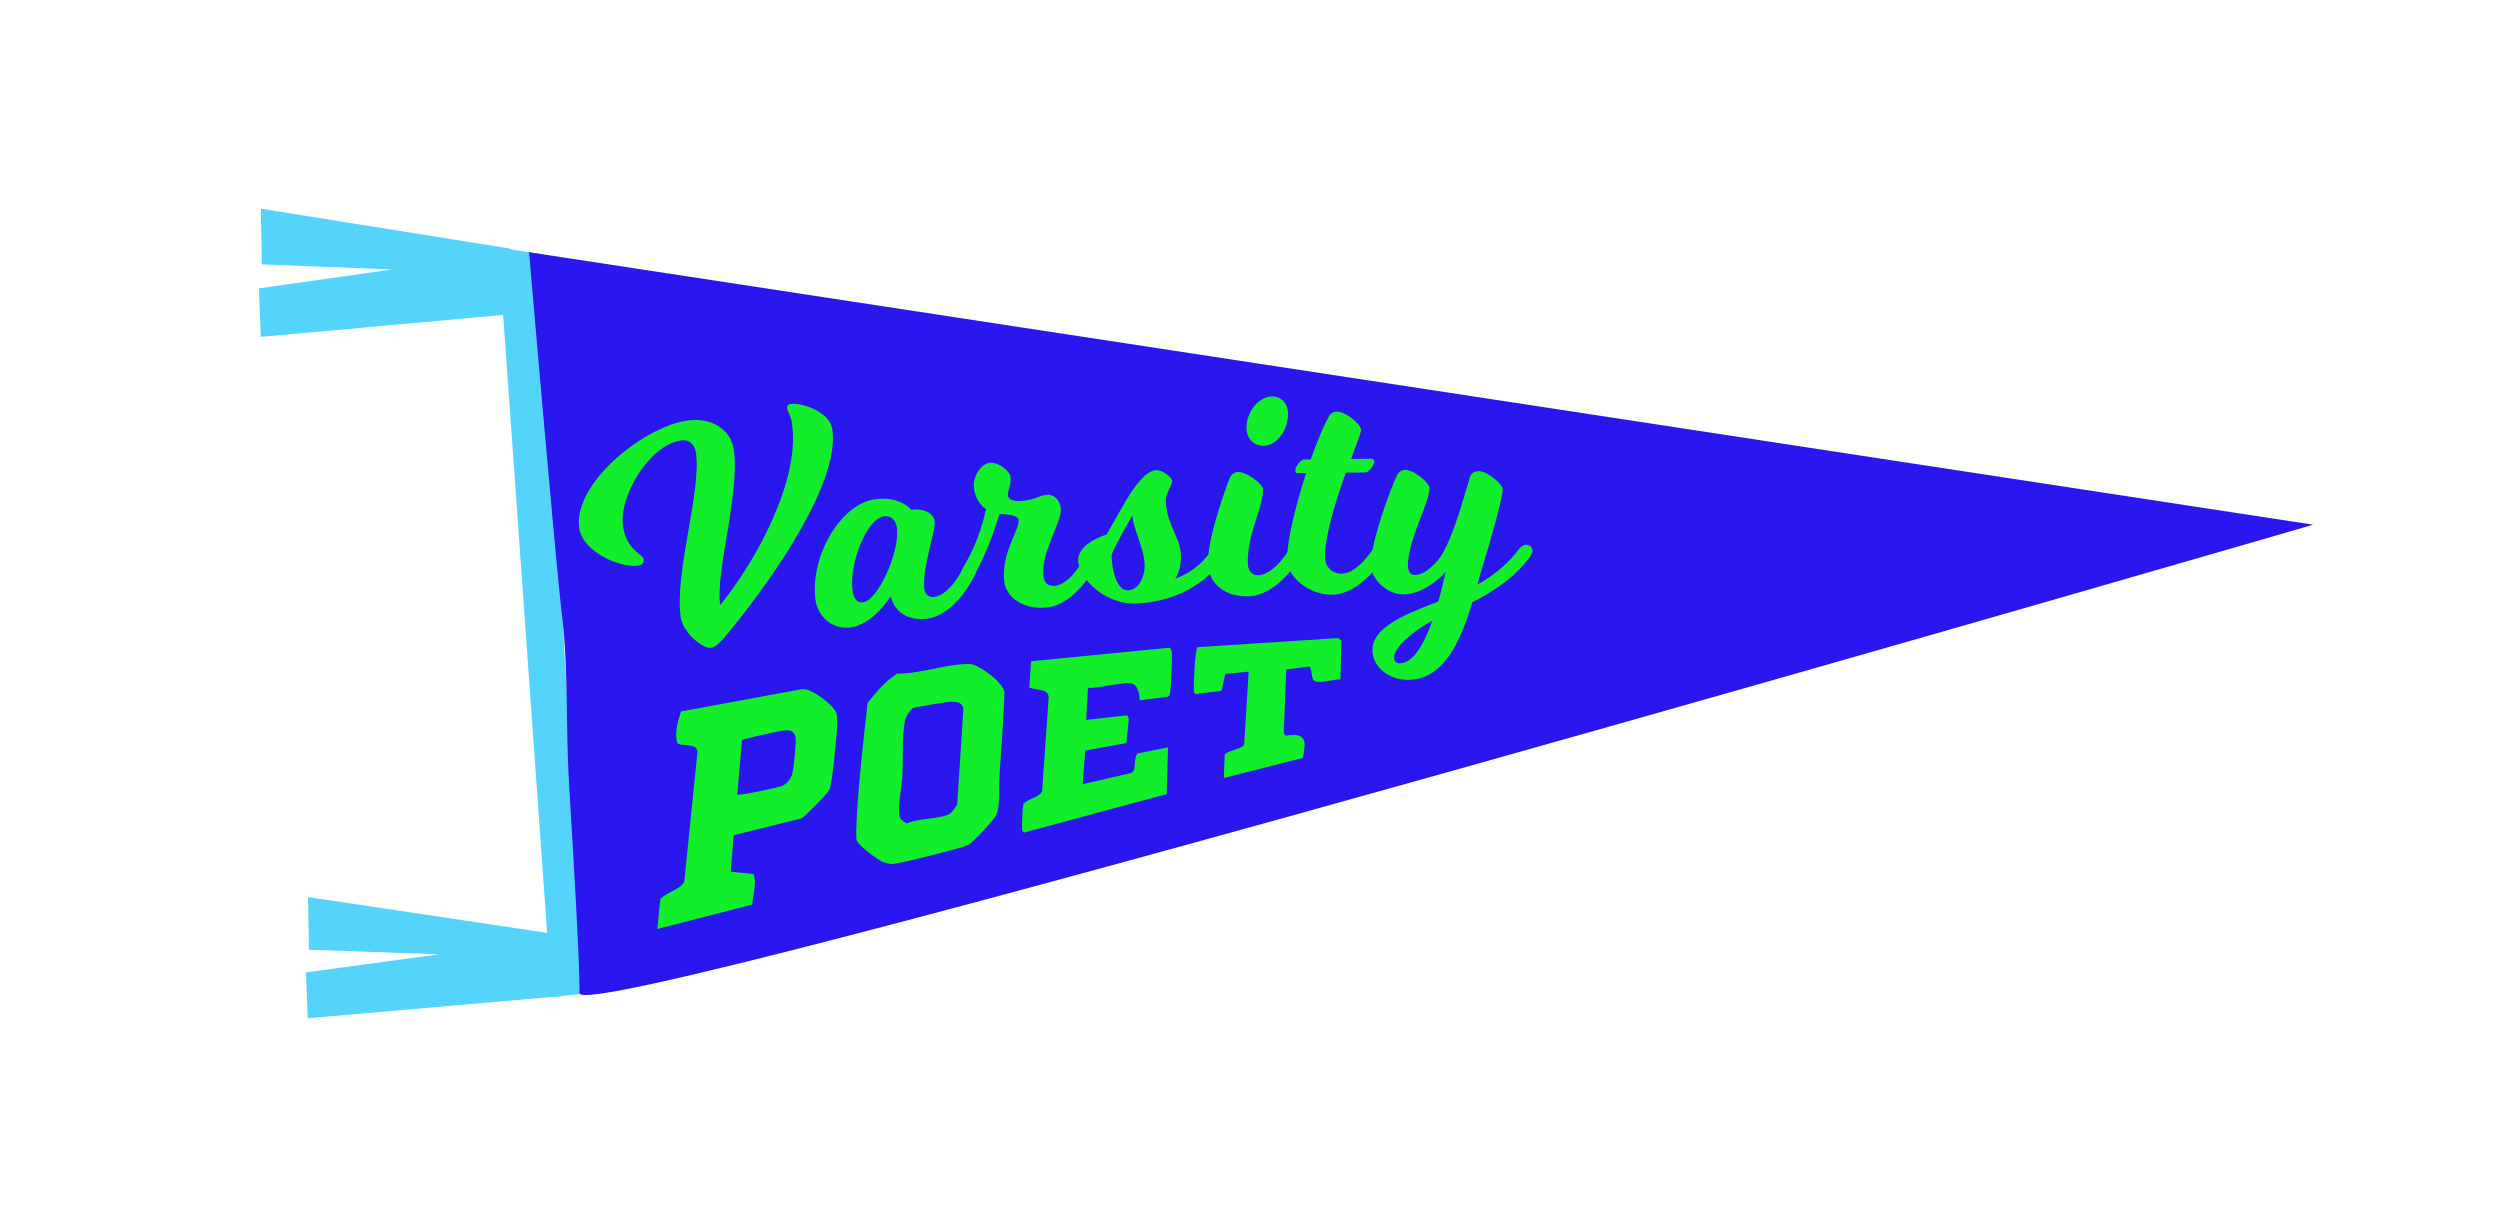
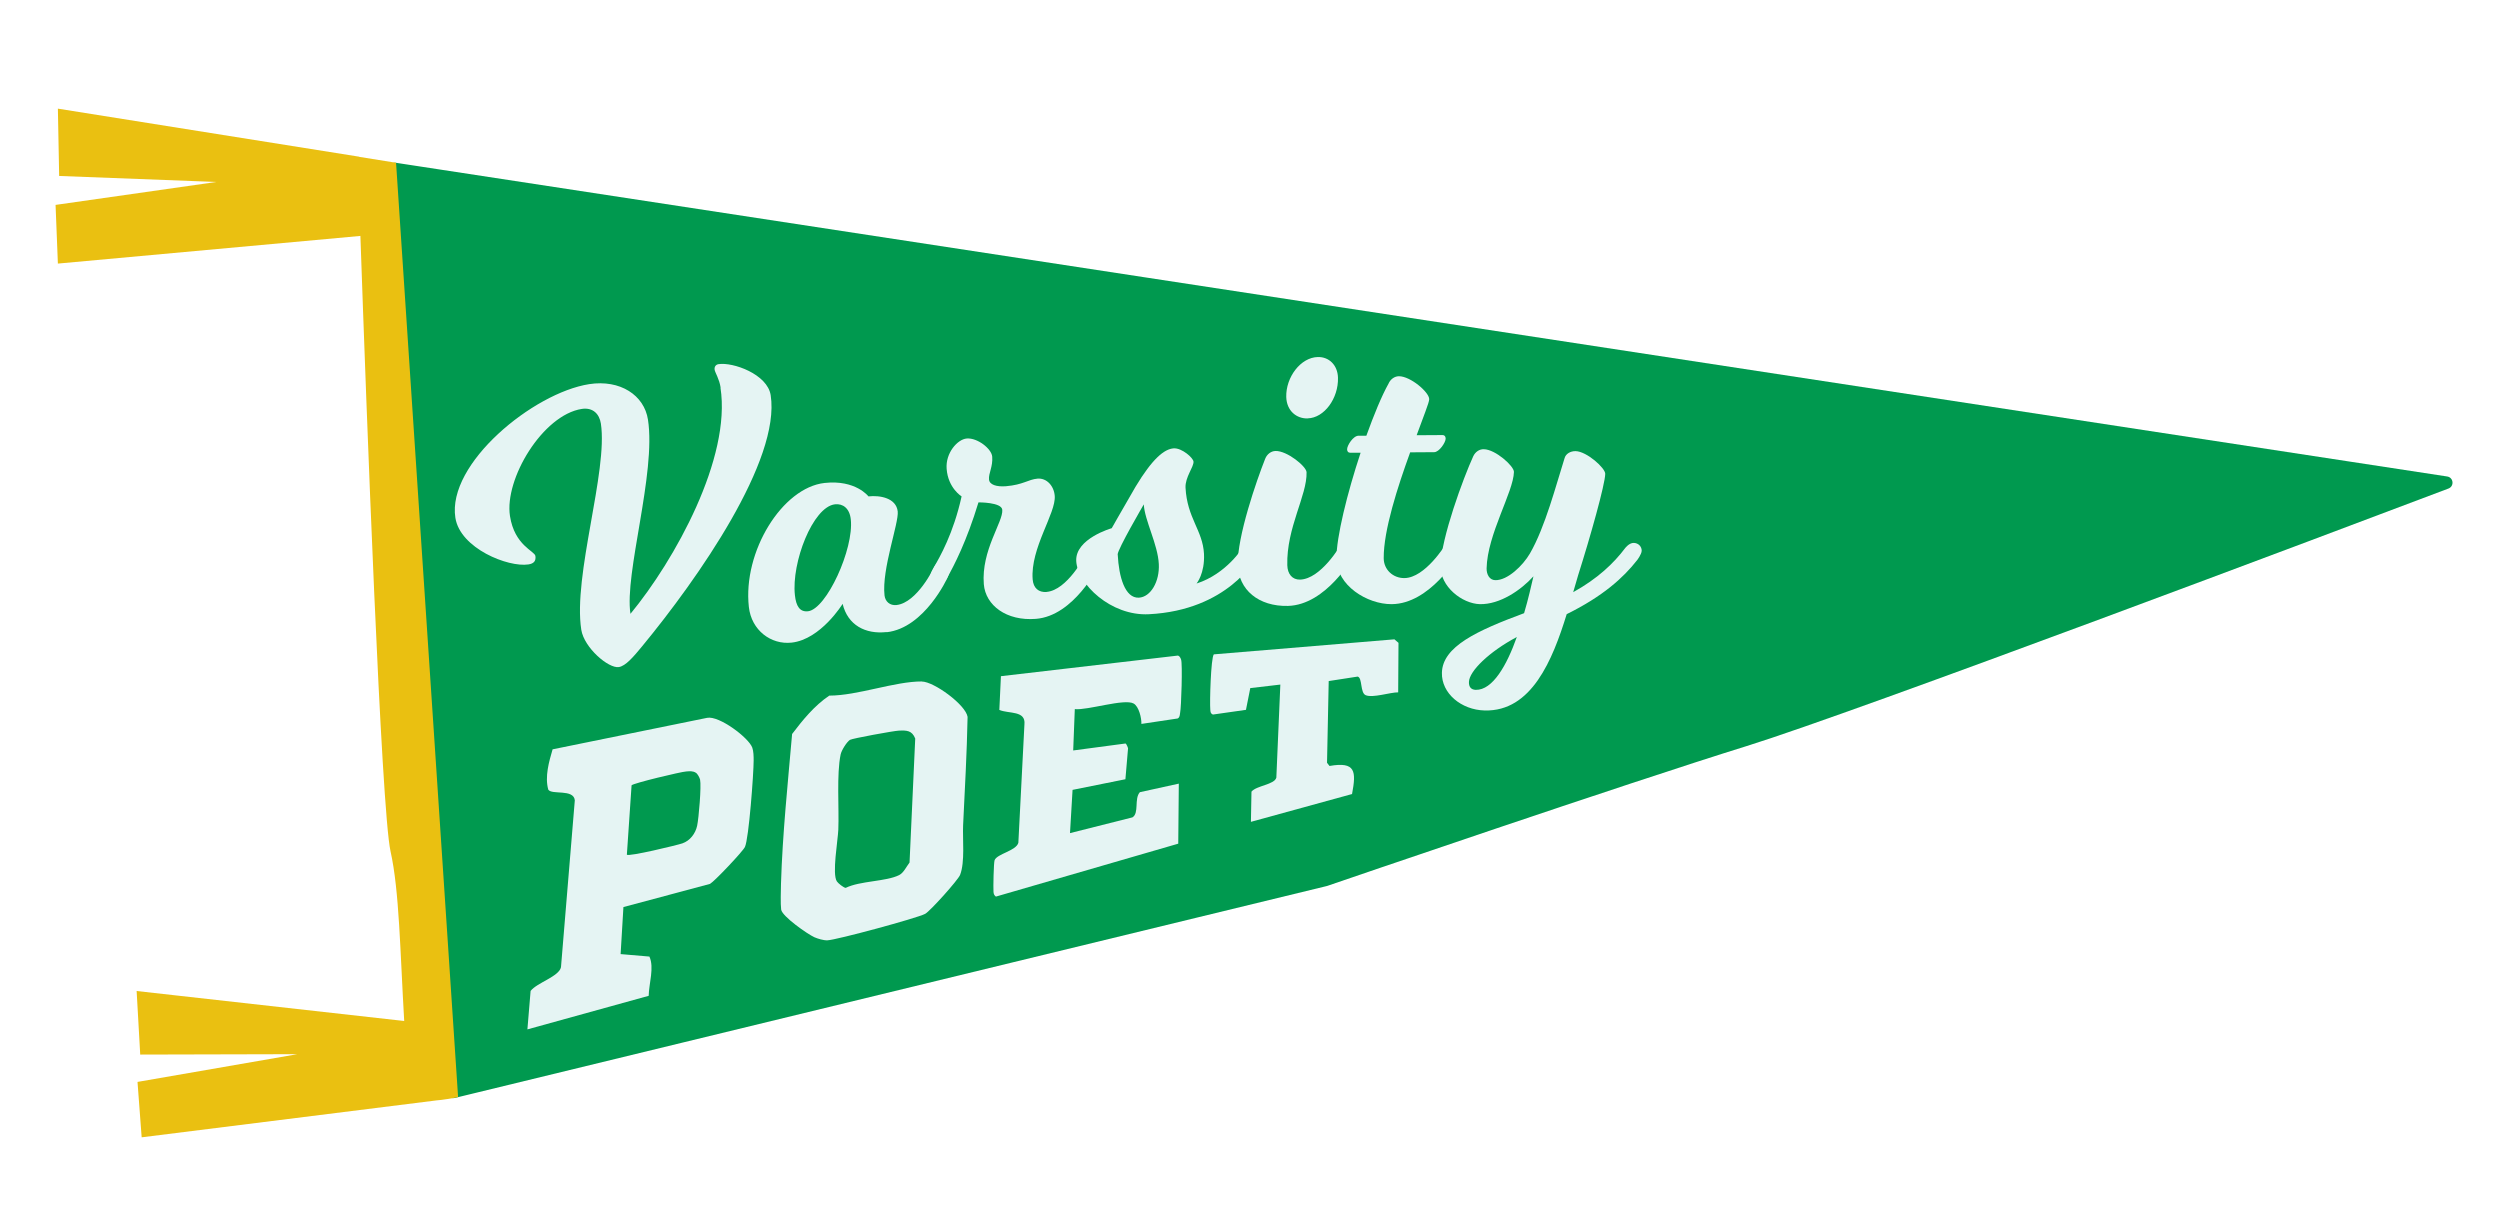
<svg xmlns="http://www.w3.org/2000/svg" id="a" data-name="Layer 1" width="312.71" height="153.65" viewBox="0 0 312.71 153.65">
  <defs>
    <style>
      .c {
-         fill: none;
+         fill: #00994f;
      }

      .d {
-         fill: #2a16ef;
+         fill: #e5f4f3;
      }

      .e {
-         fill: #12ee29;
-       }
- 
-       .f {
-         fill: #54d4fa;
+         fill: #eac011;
      }
    </style>
  </defs>
-   <polyline class="f" points="65.55 31.46 62.33 30.93 69.01 124.74 72.91 124.29 67.93 31.83" />
-   <path class="d" d="M66.18,31.55s3.29,38.52,4.12,45.47.42,13.68.92,21.8c.5,8.12,1.26,20.89,1.28,25.41s216.84-58.6,216.84-58.6L66.18,31.55Z" />
-   <polygon class="f" points="38.53 112.21 38.65 118.8 54.92 119.37 38.27 121.63 38.49 127.37 70.28 124.59 69.71 116.88 38.53 112.21" />
-   <polygon class="f" points="32.63 26.1 32.76 33.07 49.03 33.71 32.39 36.07 32.62 42.14 64.41 39.26 63.82 31.1 32.63 26.1" />
+   <path class="c" d="M49.51,20.36c-.5-.08-.95.33-.91.84.67,8.1,5.25,63.51,5.97,77,.68,12.85,1.21,33.68,1.33,38.4.01.5.49.86.97.74l109.09-26.51s.05-.01.07-.02c1.25-.43,37.13-12.73,52.45-17.49,13.79-4.29,74.03-27.01,87.78-32.21.76-.29.64-1.39-.16-1.51L49.51,20.36Z" />
  <g>
-     <path class="c" d="M51.5,88.27s95.21-26.35,198.65-7.5" />
-     <path class="e" d="M99.06,52.9c-.14-.88-.55-1.49-.6-1.79-.05-.31.11-.53.38-.57,1.46-.23,4.92.98,5.26,3.1,1.04,6.53-7.21,18.44-12.81,25.28-.89,1.09-1.65,2-2.34,2.11-1.04.17-3.5-1.92-3.79-3.73-.87-5.45,2.64-15.97,1.88-20.74-.15-.92-.78-1.65-1.93-1.46-3.92.63-7.77,7.07-7.17,10.79.47,2.96,2.49,3.5,2.57,4,.08.5-.15.77-.69.86-2.04.33-6.87-1.58-7.36-4.65-.87-5.45,7.79-12.58,13.39-13.48,3.11-.5,5.53,1.08,5.92,3.54.86,5.37-2.33,15.49-1.68,19.52,4.45-5.44,10.09-15.71,8.96-22.77Z" />
-     <path class="e" d="M115.85,77.4c-2.12.24-3.91-.68-4.43-2.82,0,0-2.17,3.58-5.11,3.91-2.08.24-4.05-1.22-4.32-3.57-.64-5.56,3.31-12,7.56-12.49,3.13-.36,4.42,1.33,4.42,1.33,1.16-.13,2.79.15,2.95,1.5.13,1.16-1.6,5.82-1.3,8.45.07.62.55,1.03,1.21.96,2.09-.24,3.75-3.8,3.75-3.8,0,0,.25-.58.71-.63.42-.05.85.25.9.68.04.35-.24.97-.24.97,0,0-2.27,5.07-6.1,5.51ZM110.62,64.58c-2.24.26-4.37,5.9-3.99,9.15.13,1.12.51,1.7,1.32,1.61,1.85-.21,4.6-6.28,4.25-9.26-.13-1.12-.81-1.59-1.58-1.5Z" />
-     <path class="e" d="M131.88,73.3c2.09-.17,3.87-3.68,3.87-3.68,0,0,.26-.57.73-.61.43-.04.84.28.88.71.03.35-.27.96-.27.96,0,0-2.43,5-6.26,5.32-2.94.25-5.07-1.33-5.24-3.46-.29-3.41,1.93-6.29,1.83-7.49-.07-.78-2.4-.74-2.4-.74-1.16,3.88-2.43,6.37-3.14,7.63-.1.17-.34.61-.8.65-.39.03-.85-.36-.88-.75-.03-.35.25-.76.35-.97.61-1.07,1.97-3.44,2.79-7.18,0,0-1.36-.82-1.52-2.76-.13-1.59,1.08-2.98,2.01-3.05,1.08-.09,2.51,1.04,2.57,1.81.08,1.01-.37,1.67-.32,2.29.05.54.76.75,1.7.68,1.74-.15,2.24-.7,3.17-.77.93-.08,1.66.72,1.74,1.73.15,1.74-2.45,5.27-2.18,8.41.08.89.62,1.31,1.39,1.25Z" />
-     <path class="e" d="M142.2,75.49c-3.84.21-7.21-3.03-7.34-5.32-.12-2.25,3.56-3.31,3.56-3.31,0,0,.74-1.33,2.38-4.18,1.68-2.82,2.87-3.82,3.84-3.87.81-.04,1.96.94,1.98,1.33.03.54-.85,1.56-.79,2.61.17,3.06,1.75,4.26,1.88,6.63.11,1.98-.73,3-.73,3,3.02-.98,4.63-3.64,4.63-3.64,0,0,.28-.56.75-.58.43-.02.83.3.86.73.02.35-.3.95-.3.95,0,0-2.75,5.21-10.71,5.65ZM139.03,69.52c.12,2.25.75,4.4,2.14,4.32,1.2-.07,2.09-1.63,2-3.38-.11-1.98-1.45-4.4-1.53-5.99,0,0-2.63,4.54-2.6,5.05Z" />
-     <path class="e" d="M157.36,71.96c2.1-.06,4.06-3.47,4.06-3.47,0,0,.29-.55.76-.57.43-.01.83.32.84.75.01.35-.32.94-.32.94,0,0-2.69,4.86-6.54,4.98-2.95.09-4.99-1.6-5.06-4.12-.08-2.8,1.85-8.45,2.71-10.66.18-.43.56-.76,1.03-.77,1.17-.03,3.12,1.54,3.14,2.12.07,2.33-2.01,5.58-1.9,9.35.03.89.51,1.46,1.29,1.44ZM158.08,55.76c-1.13.03-2.12-.75-2.16-2.15-.06-1.98,1.44-3.97,3.15-4.02,1.13-.03,2.01.79,2.04,2.08.06,2.06-1.36,4.04-3.03,4.1Z" />
-     <path class="e" d="M171.96,68.38s.31-.55.77-.55c.43,0,.82.34.82.77,0,.35-.34.94-.34.94,0,0-2.79,4.81-6.64,4.85-2.45.03-5.54-1.85-5.57-4.57-.02-2.14,1.06-6.58,2.38-10.64h-1.05c-.19.01-.31-.1-.31-.34,0-.39.61-1.37,1.15-1.37h.78c.76-2.12,1.51-3.99,2.2-5.24.19-.43.58-.74,1.04-.75,1.17-.01,3.05,1.6,3.06,2.3,0,.35-.57,1.72-1.25,3.63l2.6-.03c.19,0,.31.11.31.35,0,.39-.65,1.37-1.15,1.37l-2.41.02c-1.25,3.47-2.64,7.84-2.61,10.64.01,1.17.95,2.01,2.08,2,2.1-.02,4.12-3.38,4.12-3.38Z" />
-     <path class="e" d="M184.81,73.12c2.47-1.39,4.06-2.92,5.21-4.45,0,0,.4-.54.87-.53.47,0,.81.36.8.79,0,.35-.45.92-.45.92-1.39,1.8-3.45,3.67-7.06,5.47-1.41,4.64-3.49,9.81-8.19,9.72-2.37-.04-4.36-1.71-4.32-3.77.05-2.64,3.5-4.25,8.24-6.03.42-1.43.71-2.79.92-3.71-1.27,1.42-3.36,2.85-5.38,2.82-1.79-.03-4.01-1.75-3.97-3.84.05-2.8,2.26-8.86,3.24-11.02.2-.42.6-.73,1.06-.72,1.17.02,3.04,1.69,3.03,2.27-.04,2.02-2.64,6.29-2.71,9.71-.01.62.29,1.17.87,1.18,1.24.02,2.79-1.5,3.47-2.7,1.53-2.66,2.62-6.95,3.44-9.58.13-.46.6-.73,1.1-.72,1.13.02,3,1.69,2.99,2.27-.02,1.09-1.48,6.35-2.68,10.17l-.5,1.74ZM179.17,77.64c-2.79,1.5-4.77,3.45-4.79,4.54,0,.5.22.78.68.79,1.71.03,3.12-2.51,4.1-5.33Z" />
+     <path class="d" d="M90.14,48.49c-.17-1.1-.68-1.85-.75-2.23-.06-.38.14-.65.48-.71,1.81-.28,6.12,1.25,6.53,3.88,1.26,8.13-9.07,22.91-16.07,31.4-1.11,1.35-2.07,2.47-2.92,2.61-1.29.2-4.34-2.41-4.7-4.66-1.06-6.79,3.36-19.86,2.45-25.8-.18-1.15-.95-2.05-2.39-1.83-4.88.76-9.7,8.76-8.98,13.4.57,3.68,3.08,4.37,3.18,4.99.09.62-.19.96-.87,1.06-2.53.39-8.54-2-9.14-5.83-1.06-6.79,9.76-15.63,16.74-16.72,3.87-.6,6.88,1.38,7.35,4.44,1.04,6.69-2.97,19.27-2.19,24.29,5.56-6.74,12.63-19.5,11.26-28.29h.02Z" />
+     <path class="d" d="M110.9,79.06c-2.65.3-4.87-.87-5.5-3.53,0,0-2.72,4.44-6.37,4.85-2.59.29-5.04-1.54-5.36-4.46-.77-6.93,4.18-14.92,9.47-15.51,3.89-.43,5.49,1.68,5.49,1.68,1.44-.16,3.47.2,3.66,1.88.16,1.44-2.02,7.24-1.65,10.51.09.77.68,1.29,1.5,1.2,2.59-.29,4.69-4.7,4.69-4.7,0,0,.31-.72.88-.78.53-.06,1.06.33,1.11.85.05.43-.3,1.2-.3,1.2,0,0-2.85,6.3-7.61,6.83h0ZM104.45,63.08c-2.79.31-5.47,7.32-5.02,11.37.15,1.4.63,2.12,1.64,2.01,2.3-.26,5.76-7.8,5.35-11.5-.15-1.4-1-1.98-1.96-1.88Z" />
+     <path class="d" d="M130.9,74.04c2.6-.21,4.83-4.56,4.83-4.56,0,0,.33-.71.91-.75.53-.05,1.05.36,1.09.89.03.43-.34,1.2-.34,1.2,0,0-3.05,6.22-7.82,6.59-3.67.29-6.29-1.68-6.51-4.33-.34-4.25,2.44-7.81,2.31-9.31-.08-.96-2.98-.93-2.98-.93-1.46,4.82-3.05,7.92-3.95,9.49-.13.2-.42.76-1.01.81-.48.04-1.05-.45-1.09-.93-.03-.43.31-.95.44-1.2.77-1.32,2.48-4.28,3.5-8.92,0,0-1.69-1.03-1.87-3.44-.16-1.98,1.35-3.7,2.51-3.8,1.35-.11,3.12,1.3,3.19,2.27.1,1.26-.47,2.07-.4,2.85.05.67.95.94,2.11.85,2.17-.18,2.8-.85,3.95-.95s2.06.9,2.16,2.15c.18,2.17-3.07,6.55-2.76,10.46.09,1.1.76,1.63,1.72,1.57h0Z" />
+     <path class="d" d="M143.72,76.83c-4.78.25-8.96-3.81-9.1-6.66-.14-2.8,4.44-4.1,4.44-4.1,0,0,.93-1.65,2.98-5.19,2.1-3.49,3.59-4.73,4.79-4.8,1.01-.05,2.43,1.19,2.46,1.67.03.67-1.06,1.95-1,3.25.2,3.82,2.15,5.32,2.31,8.27.12,2.47-.93,3.72-.93,3.72,3.77-1.21,5.78-4.51,5.78-4.51,0,0,.35-.7.93-.72.53-.03,1.03.38,1.06.92.02.43-.38,1.18-.38,1.18,0,0-3.45,6.47-13.35,6.97h.01ZM139.81,69.37c.14,2.8.91,5.47,2.64,5.39,1.49-.08,2.61-2.02,2.5-4.2-.12-2.47-1.78-5.48-1.88-7.47,0,0-3.29,5.64-3.27,6.27h0Z" />
+     <path class="d" d="M162.61,72.5c2.62-.07,5.07-4.3,5.07-4.3,0,0,.37-.68.95-.7.53-.02,1.02.4,1.04.95.01.43-.4,1.17-.4,1.17,0,0-3.37,6.04-8.16,6.17-3.68.09-6.2-2.02-6.28-5.16-.09-3.49,2.34-10.52,3.43-13.26.22-.54.7-.94,1.28-.96,1.45-.04,3.87,1.93,3.89,2.66.08,2.91-2.53,6.94-2.41,11.63.03,1.11.63,1.82,1.59,1.8ZM163.58,52.34c-1.4.04-2.64-.94-2.69-2.69-.06-2.47,1.8-4.94,3.94-4.99,1.4-.04,2.49,1,2.53,2.59.07,2.57-1.71,5.03-3.79,5.08h.01Z" />
+     <path class="d" d="M180.8,68.13s.38-.68.96-.68c.53,0,1.02.42,1.02.96,0,.43-.43,1.16-.43,1.16,0,0-3.5,5.98-8.28,6-3.04.02-6.89-2.33-6.9-5.71-.02-2.66,1.35-8.19,3.02-13.23h-1.3c-.24,0-.38-.14-.39-.43,0-.48.76-1.7,1.44-1.7h.97c.95-2.63,1.9-4.95,2.77-6.51.23-.53.72-.92,1.3-.93,1.45,0,3.79,2,3.79,2.87,0,.43-.71,2.13-1.57,4.51l3.24-.02c.24,0,.38.15.39.44,0,.48-.81,1.7-1.44,1.7l-3,.02c-1.57,4.32-3.33,9.75-3.31,13.23,0,1.45,1.17,2.51,2.58,2.5,2.61-.02,5.15-4.19,5.15-4.19h0Z" />
+     <path class="d" d="M196.77,74.08c3.09-1.72,5.07-3.61,6.51-5.52,0,0,.5-.67,1.08-.65.58.01,1,.46.99.99-.02.44-.56,1.15-.56,1.15-1.75,2.24-4.32,4.55-8.82,6.77-1.78,5.77-4.4,12.19-10.25,12.05-2.95-.07-5.42-2.15-5.36-4.71.07-3.29,4.38-5.27,10.28-7.46.53-1.78.9-3.46,1.17-4.61-1.59,1.75-4.2,3.53-6.7,3.48-2.22-.06-4.98-2.2-4.92-4.8.08-3.48,2.86-11.02,4.09-13.7.25-.53.75-.9,1.33-.88,1.45.03,3.77,2.11,3.76,2.84-.06,2.51-3.33,7.81-3.42,12.06-.01.77.36,1.46,1.08,1.48,1.55.04,3.48-1.85,4.34-3.34,1.91-3.29,3.29-8.64,4.33-11.91.15-.57.75-.9,1.38-.89,1.4.03,3.72,2.12,3.71,2.84-.03,1.35-1.87,7.9-3.38,12.65l-.63,2.16h0ZM189.73,79.68c-3.48,1.85-5.95,4.27-5.99,5.62-.02.63.27.97.85.99,2.13.05,3.9-3.11,5.14-6.61Z" />
  </g>
  <g>
-     <path class="e" d="M91.42,109.04l2.82.29c.47,1.08-.1,2.62-.14,3.82l-11.88,3.05.38-3.73c.63-.79,2.8-1.35,3-2.26l1.65-16.22c-.09-1.13-2.24-.55-2.56-1.09-.33-1.28.12-2.71.49-3.91l15.1-2.78c1.19-.21,4.02,2.02,4.34,2.98.12.35.12.87.11,1.24-.02,1.25-.61,7.61-1.01,8.41-.21.42-3.03,3.3-3.47,3.53l-8.48,2.1-.36,4.57ZM92.23,99.37c.18.21,4.92-.84,5.44-1.01.75-.25,1.29-.92,1.46-1.69s.5-3.85.37-4.48c-.04-.2-.23-.57-.4-.68-.3-.2-.62-.16-.95-.15-.47.02-5.16,1.04-5.34,1.24l-.59,6.76Z" />
-     <path class="e" d="M121.27,83.05c1.17.03,4.23,2.33,4.38,3.53-.14,3.53-.4,7.03-.64,10.54-.09,1.34.13,3.6-.39,4.84-.21.5-2.98,3.48-3.48,3.72-.8.4-8.7,2.38-9.57,2.4-.36,0-.94-.17-1.26-.32-.65-.31-3.1-2.09-3.18-2.75-.06-.52,0-1.92.03-2.53.24-4.84.84-9.71,1.36-14.55,1.07-1.35,2.22-2.72,3.69-3.67,2.78.05,6.42-1.27,9.05-1.2ZM114.17,88.6c-.33.21-.84,1-.94,1.41-.44,1.93-.24,5.24-.37,7.32-.07,1.09-.71,4.3-.24,5.03.12.18.63.61.84.64,1.42-.66,3.94-.54,5.24-1.15.44-.21.73-.83,1.03-1.2l.78-12.07c-.3-.81-.82-.81-1.58-.8-.47,0-4.57.68-4.77.81Z" />
-     <path class="e" d="M140.91,92.94l-5.16.94-.33,4.21,6.11-1.41c.69-.4.18-1.81.77-2.44l3.8-.76-.17,5.85-17.86,4.82c-.17-.14-.21-.26-.23-.47-.02-.39.06-2.83.17-3.08.26-.62,2.11-.86,2.34-1.64l.81-11.51c.17-1.38-1.5-1.05-2.41-1.46l.22-3.28,17.28-1.69c.16.05.25.26.3.41.13.39-.07,4.61-.2,5.19-.04.2-.03.41-.25.52l-3.55.46c.04-.57-.21-1.71-.72-2-.89-.52-4.51.59-5.74.43l-.23,4.02,5.1-.58c.1.02.25.46.24.48l-.31,3.01Z" />
-     <path class="e" d="M167.66,84.98c-.82-.03-2.49.53-3.19.22-.56-.25-.27-1.7-.75-1.83l-2.83.38-.31,7.95.24.32c2.56-.39,2.6.56,2.15,2.78l-9.89,2.52.11-2.94c.52-.59,2.24-.63,2.44-1.32l.56-9.05-2.93.29-.46,2.11-3.23.4c-.21-.1-.23-.26-.24-.47-.05-.76.15-5.06.45-5.39l17.61-1.14.4.35-.12,4.82Z" />
+     <path class="d" d="M77.6,119.34l3.63.31c.63,1.37-.06,3.37-.09,4.91l-15.17,4.2.4-4.81c.79-1.03,3.56-1.8,3.8-2.97l1.73-20.88c-.15-1.45-2.89-.64-3.32-1.33-.45-1.63.09-3.49.54-5.04l19.33-3.94c1.51-.3,5.21,2.5,5.65,3.73.16.45.17,1.11.17,1.6,0,1.6-.6,9.79-1.09,10.82-.25.55-3.81,4.31-4.37,4.62l-10.83,2.9-.35,5.88h0ZM78.4,106.91c.23.27,6.3-1.19,6.96-1.42.95-.33,1.63-1.22,1.84-2.2s.54-4.96.37-5.77c-.06-.25-.31-.73-.53-.86-.39-.25-.8-.19-1.22-.16-.61.03-6.6,1.46-6.82,1.73l-.59,8.69h0Z" />
+     <path class="d" d="M115.31,85.25c1.51.01,5.48,2.9,5.72,4.42-.09,4.53-.34,9.03-.56,13.55-.08,1.72.25,4.62-.38,6.22-.26.65-3.75,4.54-4.37,4.87-1.02.54-11.11,3.27-12.23,3.31-.46.02-1.2-.2-1.63-.39-.84-.38-4.03-2.6-4.15-3.46-.09-.66-.04-2.46-.02-3.24.19-6.23.85-12.5,1.39-18.72,1.34-1.76,2.78-3.54,4.65-4.8,3.56,0,8.2-1.79,11.6-1.77h-.01ZM106.32,92.54c-.42.28-1.06,1.31-1.17,1.83-.52,2.48-.18,6.74-.29,9.41-.06,1.4-.8,5.54-.18,6.47.16.24.83.78,1.1.81,1.81-.89,5.05-.78,6.69-1.6.56-.28.92-1.08,1.3-1.57l.71-15.51c-.41-1.03-1.08-1.03-2.05-.99-.6.02-5.85.98-6.1,1.15h-.01Z" />
+     <path class="d" d="M140.77,97.47l-6.61,1.33-.32,5.41,7.81-1.97c.87-.53.19-2.33.93-3.15l4.87-1.07-.07,7.51-22.81,6.62c-.22-.17-.28-.33-.3-.6-.04-.49.02-3.64.14-3.96.32-.8,2.69-1.16,2.97-2.17l.76-14.8c.19-1.78-1.95-1.31-3.14-1.82l.2-4.22,22.15-2.58c.21.07.33.32.39.52.18.5.03,5.92-.13,6.67-.05.26-.02.52-.3.68l-4.54.68c.03-.74-.32-2.19-.97-2.55-1.15-.65-5.77.87-7.36.7l-.2,5.17,6.54-.87c.13.03.33.58.32.61l-.33,3.87h0Z" />
+     <path class="d" d="M174.92,86.6c-1.05-.01-3.18.73-4.09.36-.72-.3-.39-2.18-1.01-2.33l-3.62.56-.21,10.22.31.4c3.28-.57,3.35.66,2.82,3.51l-12.65,3.48.07-3.78c.65-.77,2.86-.86,3.11-1.75l.5-11.64-3.76.44-.54,2.72-4.14.59c-.28-.12-.3-.32-.32-.59-.09-.96.07-6.5.44-6.94l22.59-1.88.51.44-.04,6.19h.02Z" />
  </g>
+   <path class="e" d="M55.99,137.47c.45-.07.89-.15,1.31-.24l-7.76-116.87-4.61-.74v-.02S7.24,13.59,7.24,13.59l.16,8.42,19.66.75-20.11,2.87.29,7.34,37.84-3.46c.75,21.66,2.6,71.69,3.77,76.98,1.1,4.93,1.2,12.56,1.71,21.22l-33.47-3.75.45,7.95,19.66-.05-20,3.47.52,6.93,36.9-4.62c.19-.02.38-.03.58-.06.19-.02.38-.06.56-.08l.22-.03h0Z" />
</svg>
